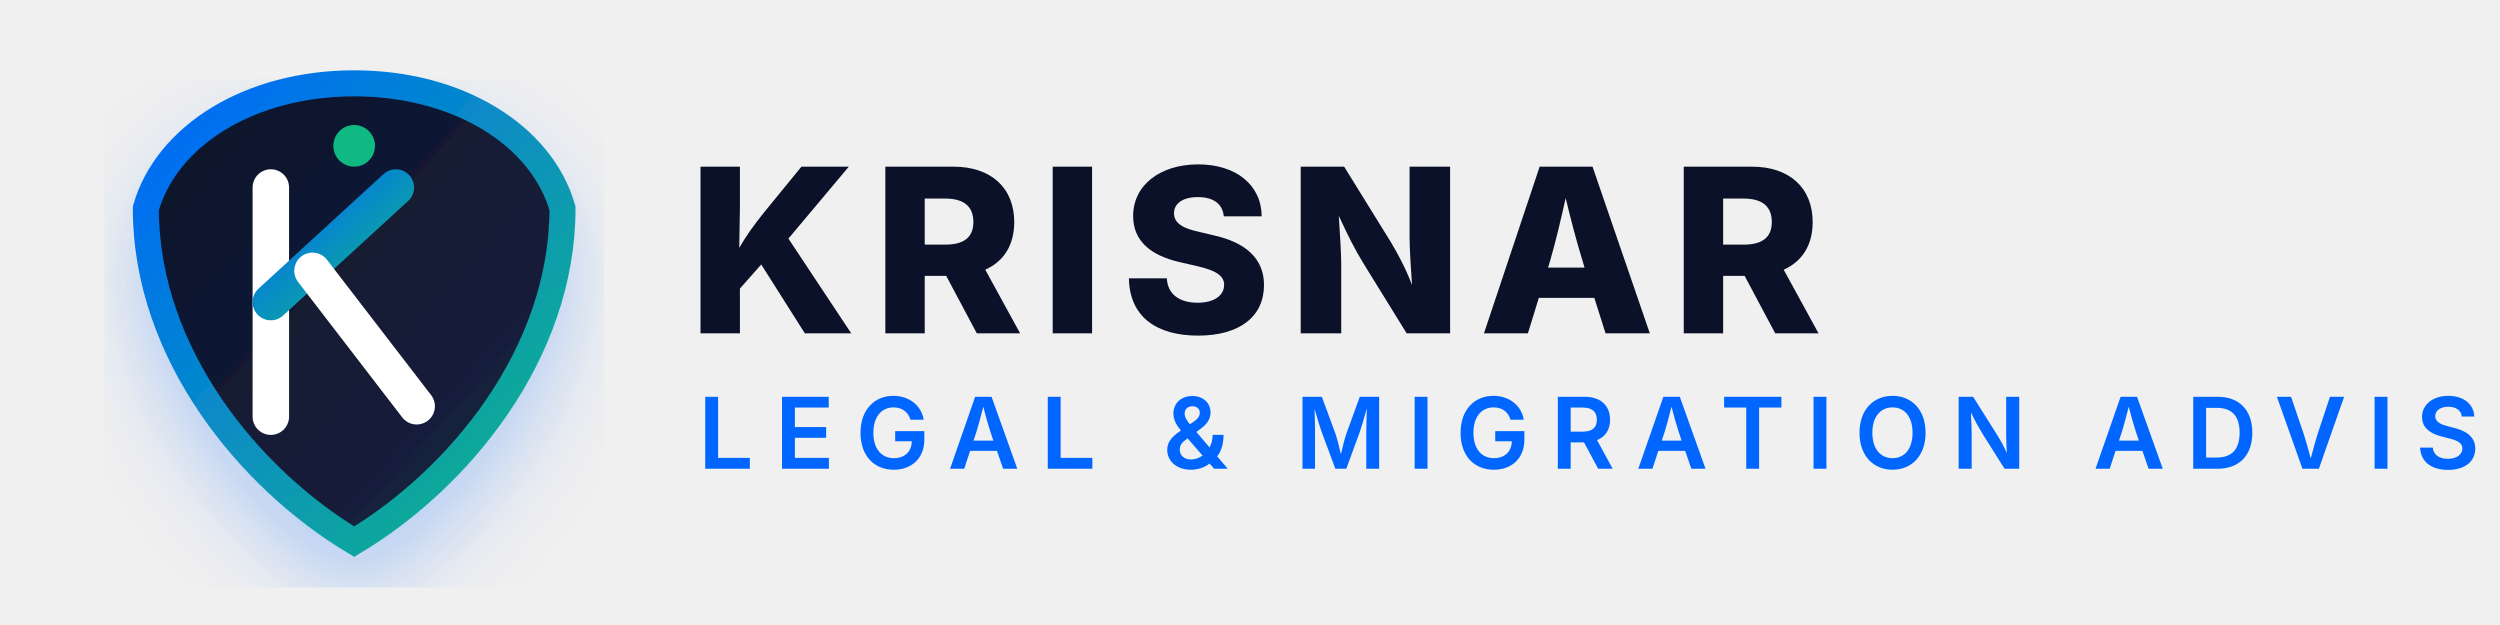
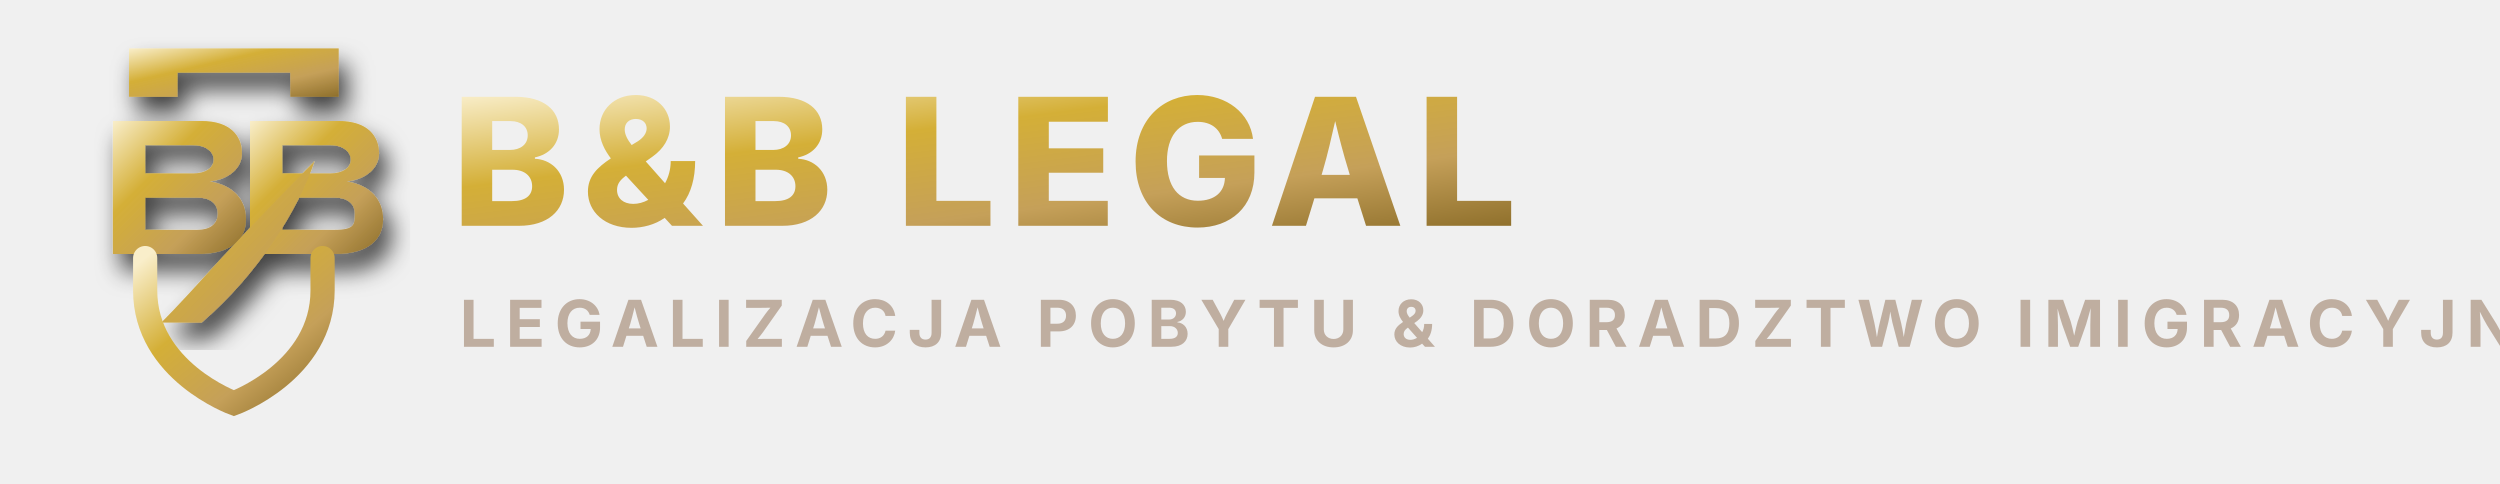
- <svg xmlns="http://www.w3.org/2000/svg" viewBox="0 0 240 60" width="240" height="60" fill="none">
-   <g transform="translate(10, 6)">
-     <defs>
-       <linearGradient id="shieldGrad" x1="0%" y1="0%" x2="100%" y2="100%">
-         <stop offset="0%" stop-color="#0A1128" />
-         <stop offset="100%" stop-color="#1C2541" />
-       </linearGradient>
-       <linearGradient id="accentGrad" x1="0%" y1="0%" x2="100%" y2="100%">
-         <stop offset="0%" stop-color="#0066FF" />
-         <stop offset="100%" stop-color="#10B981" />
-       </linearGradient>
-       <filter id="shadow" x="-10%" y="-10%" width="120%" height="120%">
-         <feDropShadow dx="0" dy="4" stdDeviation="4" flood-color="#0066FF" flood-opacity="0.25" />
-       </filter>
-     </defs>
-     <path d="M24 2 C34 2, 42 7, 44 14 C44 28, 34 40, 24 46 C14 40, 4 28, 4 14 C6 7, 14 2, 24 2 Z" fill="url(#shieldGrad)" stroke="url(#accentGrad)" stroke-width="2.5" filter="url(#shadow)" />
-     <path d="M16 12 V34" stroke="#FFFFFF" stroke-width="3.5" stroke-linecap="round" />
-     <path d="M16 23 L28 12" stroke="url(#accentGrad)" stroke-width="3.5" stroke-linecap="round" />
-     <path d="M20 20 L30 33" stroke="#FFFFFF" stroke-width="3.5" stroke-linecap="round" />
-     <circle cx="24" cy="8" r="2" fill="#10B981" />
+ <svg xmlns="http://www.w3.org/2000/svg" viewBox="0 0 310 60" role="img" aria-labelledby="logoTitle logoDesc">
+   <defs>
+     <linearGradient id="gold" x1="0" y1="0" x2="1" y2="1">
+       <stop offset="0" stop-color="#F9EECA" />
+       <stop offset=".35" stop-color="#D4AF37" />
+       <stop offset=".7" stop-color="#C5A059" />
+       <stop offset="1" stop-color="#8E6F2B" />
+     </linearGradient>
+     <filter id="shadow" x="-10%" y="-10%" width="120%" height="120%">
+       <feDropShadow dx="1" dy="2" stdDeviation="1.5" flood-opacity=".75" />
+     </filter>
+   </defs>
+   <g fill="url(#gold)" filter="url(#shadow)" transform="translate(4 2)">
+     <path d="M12 4h26v6h-6V7H18v3h-6z" />
+     <path d="M10 13h11c3.5 0 5 1.8 5 4 0 1.8-1.5 3.2-4 3.5 3 .5 4.5 2.3 4.5 4.7 0 2.6-2 4.3-6 4.3H10zm4 3v3.5h6c1.5 0 2.5-.7 2.5-1.7s-1-1.8-2.5-1.8zm0 6.5v4h6.5c1.5 0 2.5-.7 2.5-2s-1-2-2.5-2z" />
+     <path d="M27 13h11c3.5 0 5 1.8 5 4 0 1.8-1.5 3.2-4 3.5 3 .5 4.5 2.3 4.5 4.7 0 2.6-2 4.3-6 4.3H27zm4 3v3.5h6c1.5 0 2.5-.7 2.5-1.7s-1-1.8-2.5-1.8zm0 6.5v4h6.5c2.5 0 2.5-.7 2.5-2s-1-2-2.5-2z" />
+     <path d="M16 38c4-4 9-10 19-20-2 6-7 14-14 20z" />
  </g>
-   <text x="66" y="32" font-family="'Plus Jakarta Sans', 'Inter', system-ui, sans-serif" font-weight="800" font-size="22" letter-spacing="1.5" fill="#0A1128">
-     KRISNAR
-   </text>
-   <text x="67" y="45" font-family="'Inter', system-ui, sans-serif" font-weight="600" font-size="9.5" letter-spacing="2" fill="#0066FF">
-     LEGAL &amp; MIGRATION ADVISORY
-   </text>
+   <path d="M18 32v4c0 10 11 14 11 14s11-4 11-14v-4" fill="none" stroke="url(#gold)" stroke-width="3" stroke-linecap="round" />
+   <text x="56" y="28" fill="url(#gold)" font-family="Plus Jakarta Sans,Inter,system-ui,sans-serif" font-size="22" font-weight="800" letter-spacing="1.5">B&amp;B LEGAL</text>
+   <text x="57" y="43" fill="#BFAEA0" font-family="Inter,system-ui,sans-serif" font-size="8" font-weight="700" letter-spacing="1.2">LEGALIZACJA POBYTU &amp; DORADZTWO IMIGRACYJNE</text>
</svg>
